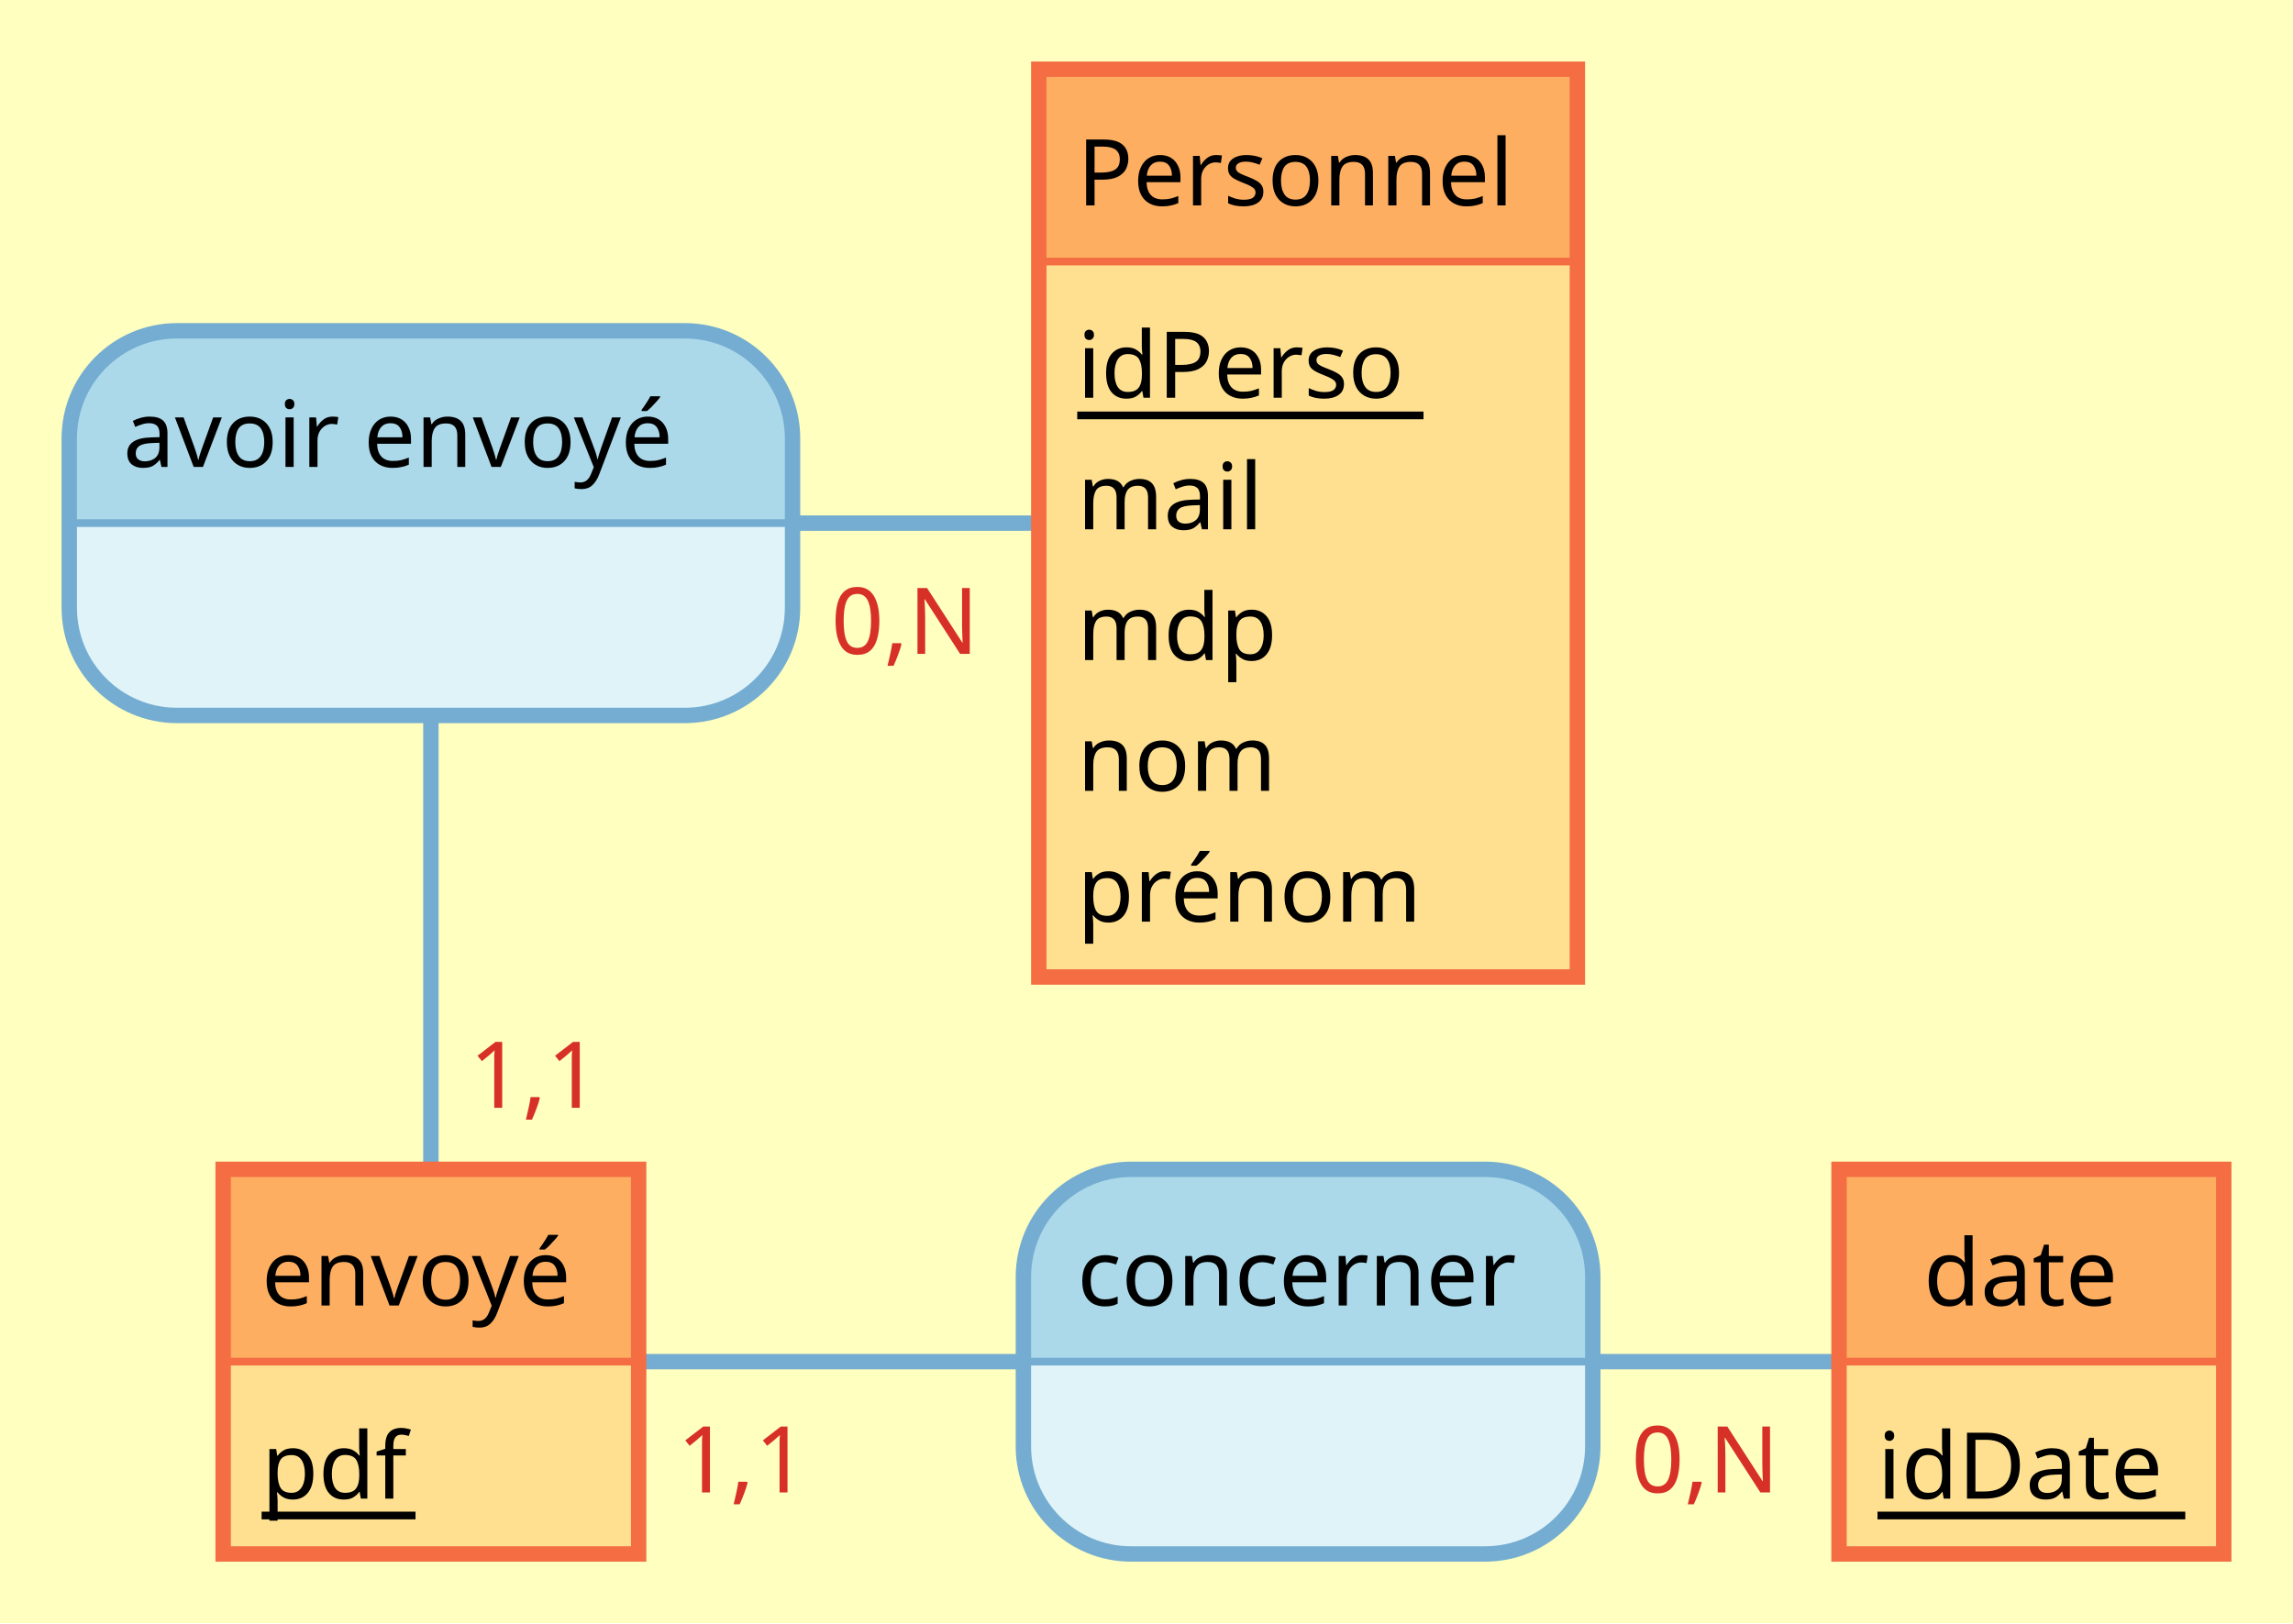
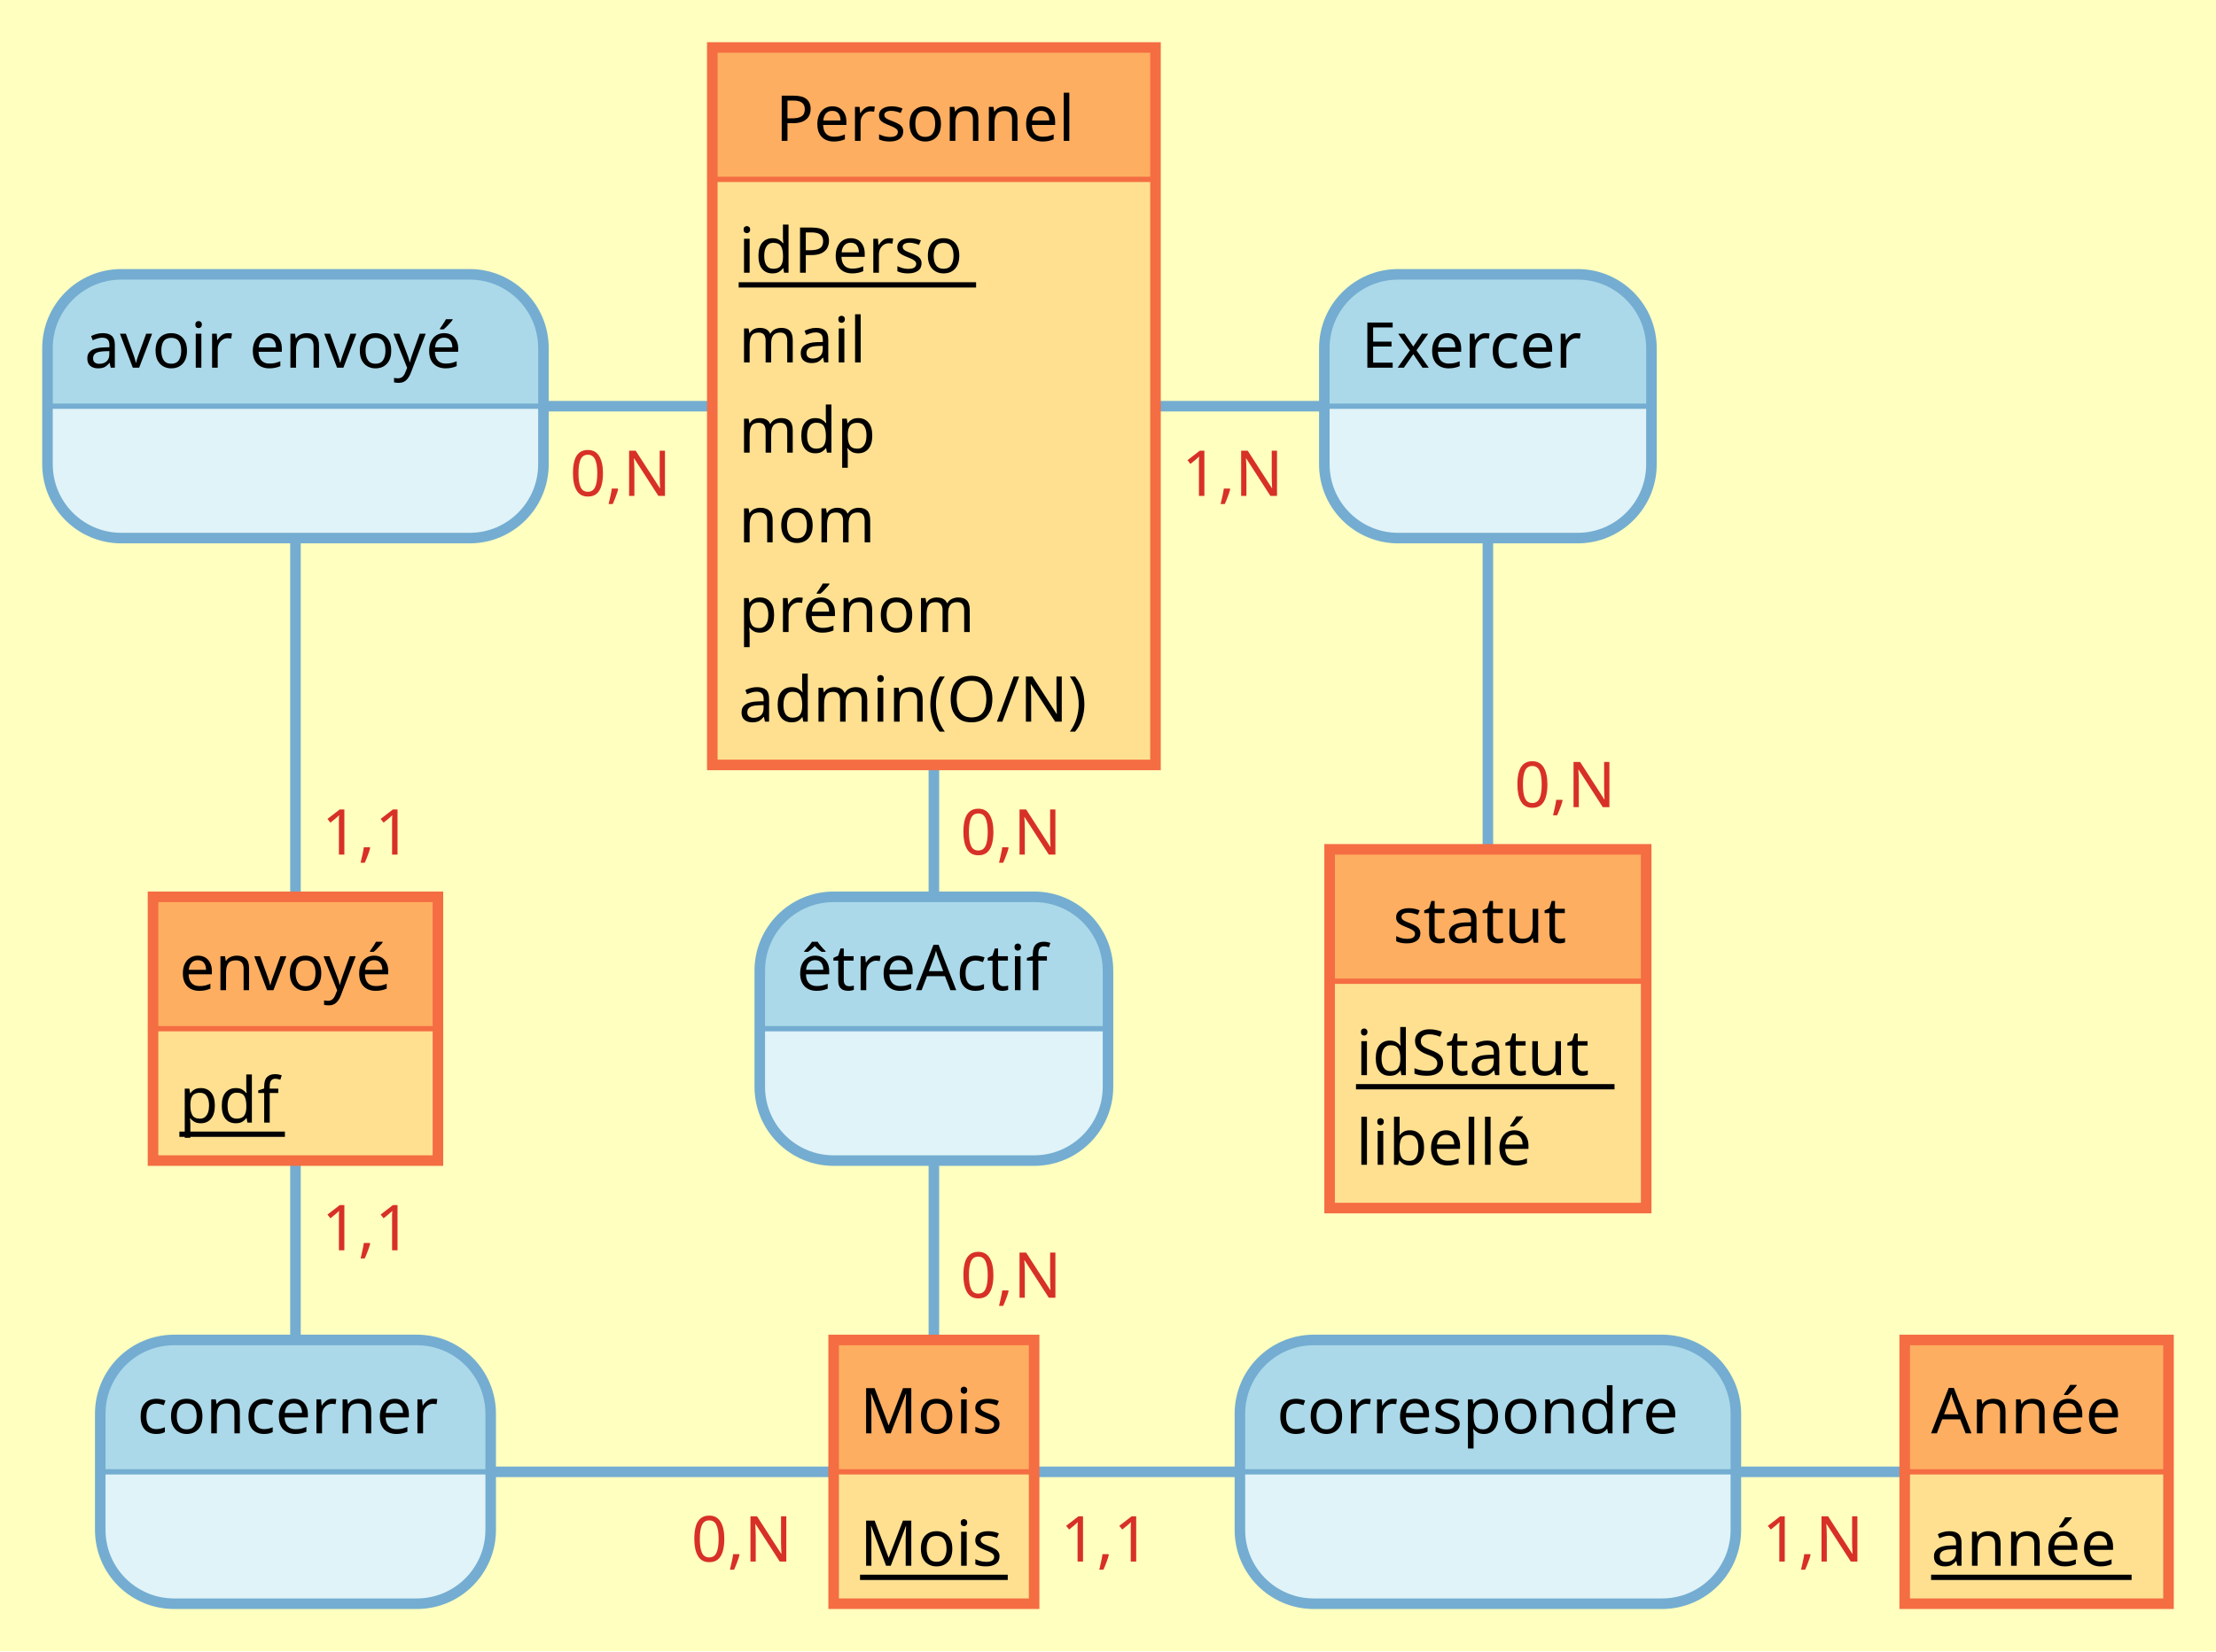
- <svg xmlns="http://www.w3.org/2000/svg" width="298" height="211" view_box="0 0 298 211">\n\n<rect id="frame" x="0" y="0" width="298" height="211" fill="#ffffbf" stroke="none" stroke-width="0" />
-   <line x1="170" y1="68" x2="56" y2="68" stroke="#74add1" stroke-width="2" />
-   <text x="108" y="85.0" fill="#d73027" font-family="Verdana" font-size="12">0,N</text>
-   <line x1="56" y1="177" x2="56" y2="68" stroke="#74add1" stroke-width="2" />
-   <text x="61.0" y="144" fill="#d73027" font-family="Verdana" font-size="12">1,1</text>
+ <svg xmlns="http://www.w3.org/2000/svg" width="420" height="313" view_box="0 0 420 313">\n\n<rect id="frame" x="0" y="0" width="420" height="313" fill="#ffffbf" stroke="none" stroke-width="0" />
+   <line x1="177" y1="77" x2="56" y2="77" stroke="#74add1" stroke-width="2" />
+   <text x="108" y="94.0" fill="#d73027" font-family="Verdana" font-size="12">0,N</text>
+   <line x1="56" y1="195" x2="56" y2="77" stroke="#74add1" stroke-width="2" />
+   <text x="61.0" y="162" fill="#d73027" font-family="Verdana" font-size="12">1,1</text>
  <g id="association-avoir envoyé">
-     <path d="M 89 43 a 14 14 90 0 1 14 14 V 68 h -94 V 57 a 14 14 90 0 1 14 -14" fill="#abd9e9" stroke="#abd9e9" stroke-width="0" />
-     <path d="M 103 68.0 v 11 a 14 14 90 0 1 -14 14 H 23 a 14 14 90 0 1 -14 -14 V 68.0 H 94" fill="#e0f3f8" stroke="#e0f3f8" stroke-width="0" />
-     <rect x="9" y="43" width="94" height="50" fill="none" rx="14" stroke="#74add1" stroke-width="2" />
-     <line x1="9" y1="68" x2="103" y2="68" stroke="#74add1" stroke-width="1" />
-     <text x="16" y="60.7" fill="#000000" font-family="Verdana" font-size="12">avoir envoyé</text>
+     <path d="M 89 52 a 14 14 90 0 1 14 14 V 77 h -94 V 66 a 14 14 90 0 1 14 -14" fill="#abd9e9" stroke="#abd9e9" stroke-width="0" />
+     <path d="M 103 77.0 v 11 a 14 14 90 0 1 -14 14 H 23 a 14 14 90 0 1 -14 -14 V 77.0 H 94" fill="#e0f3f8" stroke="#e0f3f8" stroke-width="0" />
+     <rect x="9" y="52" width="94" height="50" fill="none" rx="14" stroke="#74add1" stroke-width="2" />
+     <line x1="9" y1="77" x2="103" y2="77" stroke="#74add1" stroke-width="1" />
+     <text x="16" y="69.7" fill="#000000" font-family="Verdana" font-size="12">avoir envoyé</text>
  </g>
-   <line x1="56" y1="177" x2="170" y2="177" stroke="#74add1" stroke-width="2" />
-   <text x="88" y="194.0" fill="#d73027" font-family="Verdana" font-size="12">1,1</text>
-   <line x1="264" y1="177" x2="170" y2="177" stroke="#74add1" stroke-width="2" />
-   <text x="212" y="194.0" fill="#d73027" font-family="Verdana" font-size="12">0,N</text>
+   <line x1="177" y1="77" x2="282" y2="77" stroke="#74add1" stroke-width="2" />
+   <text x="224" y="94.0" fill="#d73027" font-family="Verdana" font-size="12">1,N</text>
+   <line x1="282" y1="195" x2="282" y2="77" stroke="#74add1" stroke-width="2" />
+   <text x="287.0" y="153" fill="#d73027" font-family="Verdana" font-size="12">0,N</text>
+   <g id="association-Exercer">
+     <path d="M 299 52 a 14 14 90 0 1 14 14 V 77 h -62 V 66 a 14 14 90 0 1 14 -14" fill="#abd9e9" stroke="#abd9e9" stroke-width="0" />
+     <path d="M 313 77.0 v 11 a 14 14 90 0 1 -14 14 H 265 a 14 14 90 0 1 -14 -14 V 77.0 H 62" fill="#e0f3f8" stroke="#e0f3f8" stroke-width="0" />
+     <rect x="251" y="52" width="62" height="50" fill="none" rx="14" stroke="#74add1" stroke-width="2" />
+     <line x1="251" y1="77" x2="313" y2="77" stroke="#74add1" stroke-width="1" />
+     <text x="258" y="69.7" fill="#000000" font-family="Verdana" font-size="12">Exercer</text>
+   </g>
+   <line x1="56" y1="195" x2="56" y2="279" stroke="#74add1" stroke-width="2" />
+   <text x="61.0" y="237" fill="#d73027" font-family="Verdana" font-size="12">1,1</text>
+   <line x1="177" y1="279" x2="56" y2="279" stroke="#74add1" stroke-width="2" />
+   <text x="131" y="296.0" fill="#d73027" font-family="Verdana" font-size="12">0,N</text>
  <g id="association-concerner">
-     <path d="M 193 152 a 14 14 90 0 1 14 14 V 177 h -74 V 166 a 14 14 90 0 1 14 -14" fill="#abd9e9" stroke="#abd9e9" stroke-width="0" />
-     <path d="M 207 177.0 v 11 a 14 14 90 0 1 -14 14 H 147 a 14 14 90 0 1 -14 -14 V 177.0 H 74" fill="#e0f3f8" stroke="#e0f3f8" stroke-width="0" />
-     <rect x="133" y="152" width="74" height="50" fill="none" rx="14" stroke="#74add1" stroke-width="2" />
-     <line x1="133" y1="177" x2="207" y2="177" stroke="#74add1" stroke-width="1" />
-     <text x="140" y="169.7" fill="#000000" font-family="Verdana" font-size="12">concerner</text>
+     <path d="M 79 254 a 14 14 90 0 1 14 14 V 279 h -74 V 268 a 14 14 90 0 1 14 -14" fill="#abd9e9" stroke="#abd9e9" stroke-width="0" />
+     <path d="M 93 279.0 v 11 a 14 14 90 0 1 -14 14 H 33 a 14 14 90 0 1 -14 -14 V 279.0 H 74" fill="#e0f3f8" stroke="#e0f3f8" stroke-width="0" />
+     <rect x="19" y="254" width="74" height="50" fill="none" rx="14" stroke="#74add1" stroke-width="2" />
+     <line x1="19" y1="279" x2="93" y2="279" stroke="#74add1" stroke-width="1" />
+     <text x="26" y="271.7" fill="#000000" font-family="Verdana" font-size="12">concerner</text>
  </g>
-   <g id="entity-date">
-     <g id="frame-date">
-       <rect x="239" y="152" width="50" height="25" fill="#fdae61" stroke="#fdae61" stroke-width="0" />
-       <rect x="239" y="177.0" width="50" height="25" fill="#fee090" stroke="#fee090" stroke-width="0" />
-       <rect x="239" y="152" width="50" height="50" fill="none" stroke="#f46d43" stroke-width="2" />
-       <line x1="239" y1="177" x2="289" y2="177" stroke="#f46d43" stroke-width="1" />
-     </g>
-     <text x="250" y="169.7" fill="#000000" font-family="Verdana" font-size="12">date</text>
-     <text x="244" y="194.8" fill="#000000" font-family="Verdana" font-size="12">idDate</text>
-     <line x1="244" y1="197" x2="284" y2="197" stroke="#000000" stroke-width="1" />
+   <line x1="177" y1="279" x2="282" y2="279" stroke="#74add1" stroke-width="2" />
+   <text x="201" y="296.0" fill="#d73027" font-family="Verdana" font-size="12">1,1</text>
+   <line x1="386" y1="279" x2="282" y2="279" stroke="#74add1" stroke-width="2" />
+   <text x="334" y="296.0" fill="#d73027" font-family="Verdana" font-size="12">1,N</text>
+   <g id="association-correspondre">
+     <path d="M 315 254 a 14 14 90 0 1 14 14 V 279 h -94 V 268 a 14 14 90 0 1 14 -14" fill="#abd9e9" stroke="#abd9e9" stroke-width="0" />
+     <path d="M 329 279.0 v 11 a 14 14 90 0 1 -14 14 H 249 a 14 14 90 0 1 -14 -14 V 279.0 H 94" fill="#e0f3f8" stroke="#e0f3f8" stroke-width="0" />
+     <rect x="235" y="254" width="94" height="50" fill="none" rx="14" stroke="#74add1" stroke-width="2" />
+     <line x1="235" y1="279" x2="329" y2="279" stroke="#74add1" stroke-width="1" />
+     <text x="242" y="271.7" fill="#000000" font-family="Verdana" font-size="12">correspondre</text>
+   </g>
+   <line x1="177" y1="279" x2="177" y2="195" stroke="#74add1" stroke-width="2" />
+   <text x="182.0" y="246" fill="#d73027" font-family="Verdana" font-size="12">0,N</text>
+   <line x1="177" y1="77" x2="177" y2="195" stroke="#74add1" stroke-width="2" />
+   <text x="182.0" y="162" fill="#d73027" font-family="Verdana" font-size="12">0,N</text>
+   <g id="association-êtreActif">
+     <path d="M 196 170 a 14 14 90 0 1 14 14 V 195 h -66 V 184 a 14 14 90 0 1 14 -14" fill="#abd9e9" stroke="#abd9e9" stroke-width="0" />
+     <path d="M 210 195.0 v 11 a 14 14 90 0 1 -14 14 H 158 a 14 14 90 0 1 -14 -14 V 195.0 H 66" fill="#e0f3f8" stroke="#e0f3f8" stroke-width="0" />
+     <rect x="144" y="170" width="66" height="50" fill="none" rx="14" stroke="#74add1" stroke-width="2" />
+     <line x1="144" y1="195" x2="210" y2="195" stroke="#74add1" stroke-width="1" />
+     <text x="151" y="187.7" fill="#000000" font-family="Verdana" font-size="12">êtreActif</text>
  </g>
  <g id="entity-Personnel">
    <g id="frame-Personnel">
-       <rect x="135" y="9" width="70" height="25" fill="#fdae61" stroke="#fdae61" stroke-width="0" />
-       <rect x="135" y="34.0" width="70" height="93" fill="#fee090" stroke="#fee090" stroke-width="0" />
-       <rect x="135" y="9" width="70" height="118" fill="none" stroke="#f46d43" stroke-width="2" />
-       <line x1="135" y1="34" x2="205" y2="34" stroke="#f46d43" stroke-width="1" />
+       <rect x="135" y="9" width="84" height="25" fill="#fdae61" stroke="#fdae61" stroke-width="0" />
+       <rect x="135" y="34.0" width="84" height="111" fill="#fee090" stroke="#fee090" stroke-width="0" />
+       <rect x="135" y="9" width="84" height="136" fill="none" stroke="#f46d43" stroke-width="2" />
+       <line x1="135" y1="34" x2="219" y2="34" stroke="#f46d43" stroke-width="1" />
    </g>
-     <text x="140" y="26.7" fill="#000000" font-family="Verdana" font-size="12">Personnel</text>
+     <text x="147" y="26.7" fill="#000000" font-family="Verdana" font-size="12">Personnel</text>
    <text x="140" y="51.7" fill="#000000" font-family="Verdana" font-size="12">idPerso</text>
    <line x1="140" y1="54" x2="185" y2="54" stroke="#000000" stroke-width="1" />
-     <text x="140" y="68.8" fill="#000000" font-family="Verdana" font-size="12">mail</text>
+     <text x="140" y="68.7" fill="#000000" font-family="Verdana" font-size="12">mail</text>
    <text x="140" y="85.8" fill="#000000" font-family="Verdana" font-size="12">mdp</text>
    <text x="140" y="102.8" fill="#000000" font-family="Verdana" font-size="12">nom</text>
    <text x="140" y="119.8" fill="#000000" font-family="Verdana" font-size="12">prénom</text>
+     <text x="140" y="136.8" fill="#000000" font-family="Verdana" font-size="12">admin(O/N)</text>
+   </g>
+   <g id="entity-Mois">
+     <g id="frame-Mois">
+       <rect x="158" y="254" width="38" height="25" fill="#fdae61" stroke="#fdae61" stroke-width="0" />
+       <rect x="158" y="279.0" width="38" height="25" fill="#fee090" stroke="#fee090" stroke-width="0" />
+       <rect x="158" y="254" width="38" height="50" fill="none" stroke="#f46d43" stroke-width="2" />
+       <line x1="158" y1="279" x2="196" y2="279" stroke="#f46d43" stroke-width="1" />
+     </g>
+     <text x="163" y="271.7" fill="#000000" font-family="Verdana" font-size="12">Mois</text>
+     <text x="163" y="296.8" fill="#000000" font-family="Verdana" font-size="12">Mois</text>
+     <line x1="163" y1="299" x2="191" y2="299" stroke="#000000" stroke-width="1" />
  </g>
  <g id="entity-envoyé">
    <g id="frame-envoyé">
-       <rect x="29" y="152" width="54" height="25" fill="#fdae61" stroke="#fdae61" stroke-width="0" />
-       <rect x="29" y="177.0" width="54" height="25" fill="#fee090" stroke="#fee090" stroke-width="0" />
-       <rect x="29" y="152" width="54" height="50" fill="none" stroke="#f46d43" stroke-width="2" />
-       <line x1="29" y1="177" x2="83" y2="177" stroke="#f46d43" stroke-width="1" />
+       <rect x="29" y="170" width="54" height="25" fill="#fdae61" stroke="#fdae61" stroke-width="0" />
+       <rect x="29" y="195.0" width="54" height="25" fill="#fee090" stroke="#fee090" stroke-width="0" />
+       <rect x="29" y="170" width="54" height="50" fill="none" stroke="#f46d43" stroke-width="2" />
+       <line x1="29" y1="195" x2="83" y2="195" stroke="#f46d43" stroke-width="1" />
    </g>
-     <text x="34" y="169.7" fill="#000000" font-family="Verdana" font-size="12">envoyé</text>
-     <text x="34" y="194.8" fill="#000000" font-family="Verdana" font-size="12">pdf</text>
-     <line x1="34" y1="197" x2="54" y2="197" stroke="#000000" stroke-width="1" />
+     <text x="34" y="187.7" fill="#000000" font-family="Verdana" font-size="12">envoyé</text>
+     <text x="34" y="212.8" fill="#000000" font-family="Verdana" font-size="12">pdf</text>
+     <line x1="34" y1="215" x2="54" y2="215" stroke="#000000" stroke-width="1" />
+   </g>
+   <g id="entity-Année">
+     <g id="frame-Année">
+       <rect x="361" y="254" width="50" height="25" fill="#fdae61" stroke="#fdae61" stroke-width="0" />
+       <rect x="361" y="279.0" width="50" height="25" fill="#fee090" stroke="#fee090" stroke-width="0" />
+       <rect x="361" y="254" width="50" height="50" fill="none" stroke="#f46d43" stroke-width="2" />
+       <line x1="361" y1="279" x2="411" y2="279" stroke="#f46d43" stroke-width="1" />
+     </g>
+     <text x="366" y="271.7" fill="#000000" font-family="Verdana" font-size="12">Année</text>
+     <text x="366" y="296.8" fill="#000000" font-family="Verdana" font-size="12">année</text>
+     <line x1="366" y1="299" x2="404" y2="299" stroke="#000000" stroke-width="1" />
+   </g>
+   <g id="entity-statut">
+     <g id="frame-statut">
+       <rect x="252" y="161" width="60" height="25" fill="#fdae61" stroke="#fdae61" stroke-width="0" />
+       <rect x="252" y="186.0" width="60" height="43" fill="#fee090" stroke="#fee090" stroke-width="0" />
+       <rect x="252" y="161" width="60" height="68" fill="none" stroke="#f46d43" stroke-width="2" />
+       <line x1="252" y1="186" x2="312" y2="186" stroke="#f46d43" stroke-width="1" />
+     </g>
+     <text x="264" y="178.7" fill="#000000" font-family="Verdana" font-size="12">statut</text>
+     <text x="257" y="203.8" fill="#000000" font-family="Verdana" font-size="12">idStatut</text>
+     <line x1="257" y1="206" x2="306" y2="206" stroke="#000000" stroke-width="1" />
+     <text x="257" y="220.8" fill="#000000" font-family="Verdana" font-size="12">libellé</text>
  </g>
</svg>
